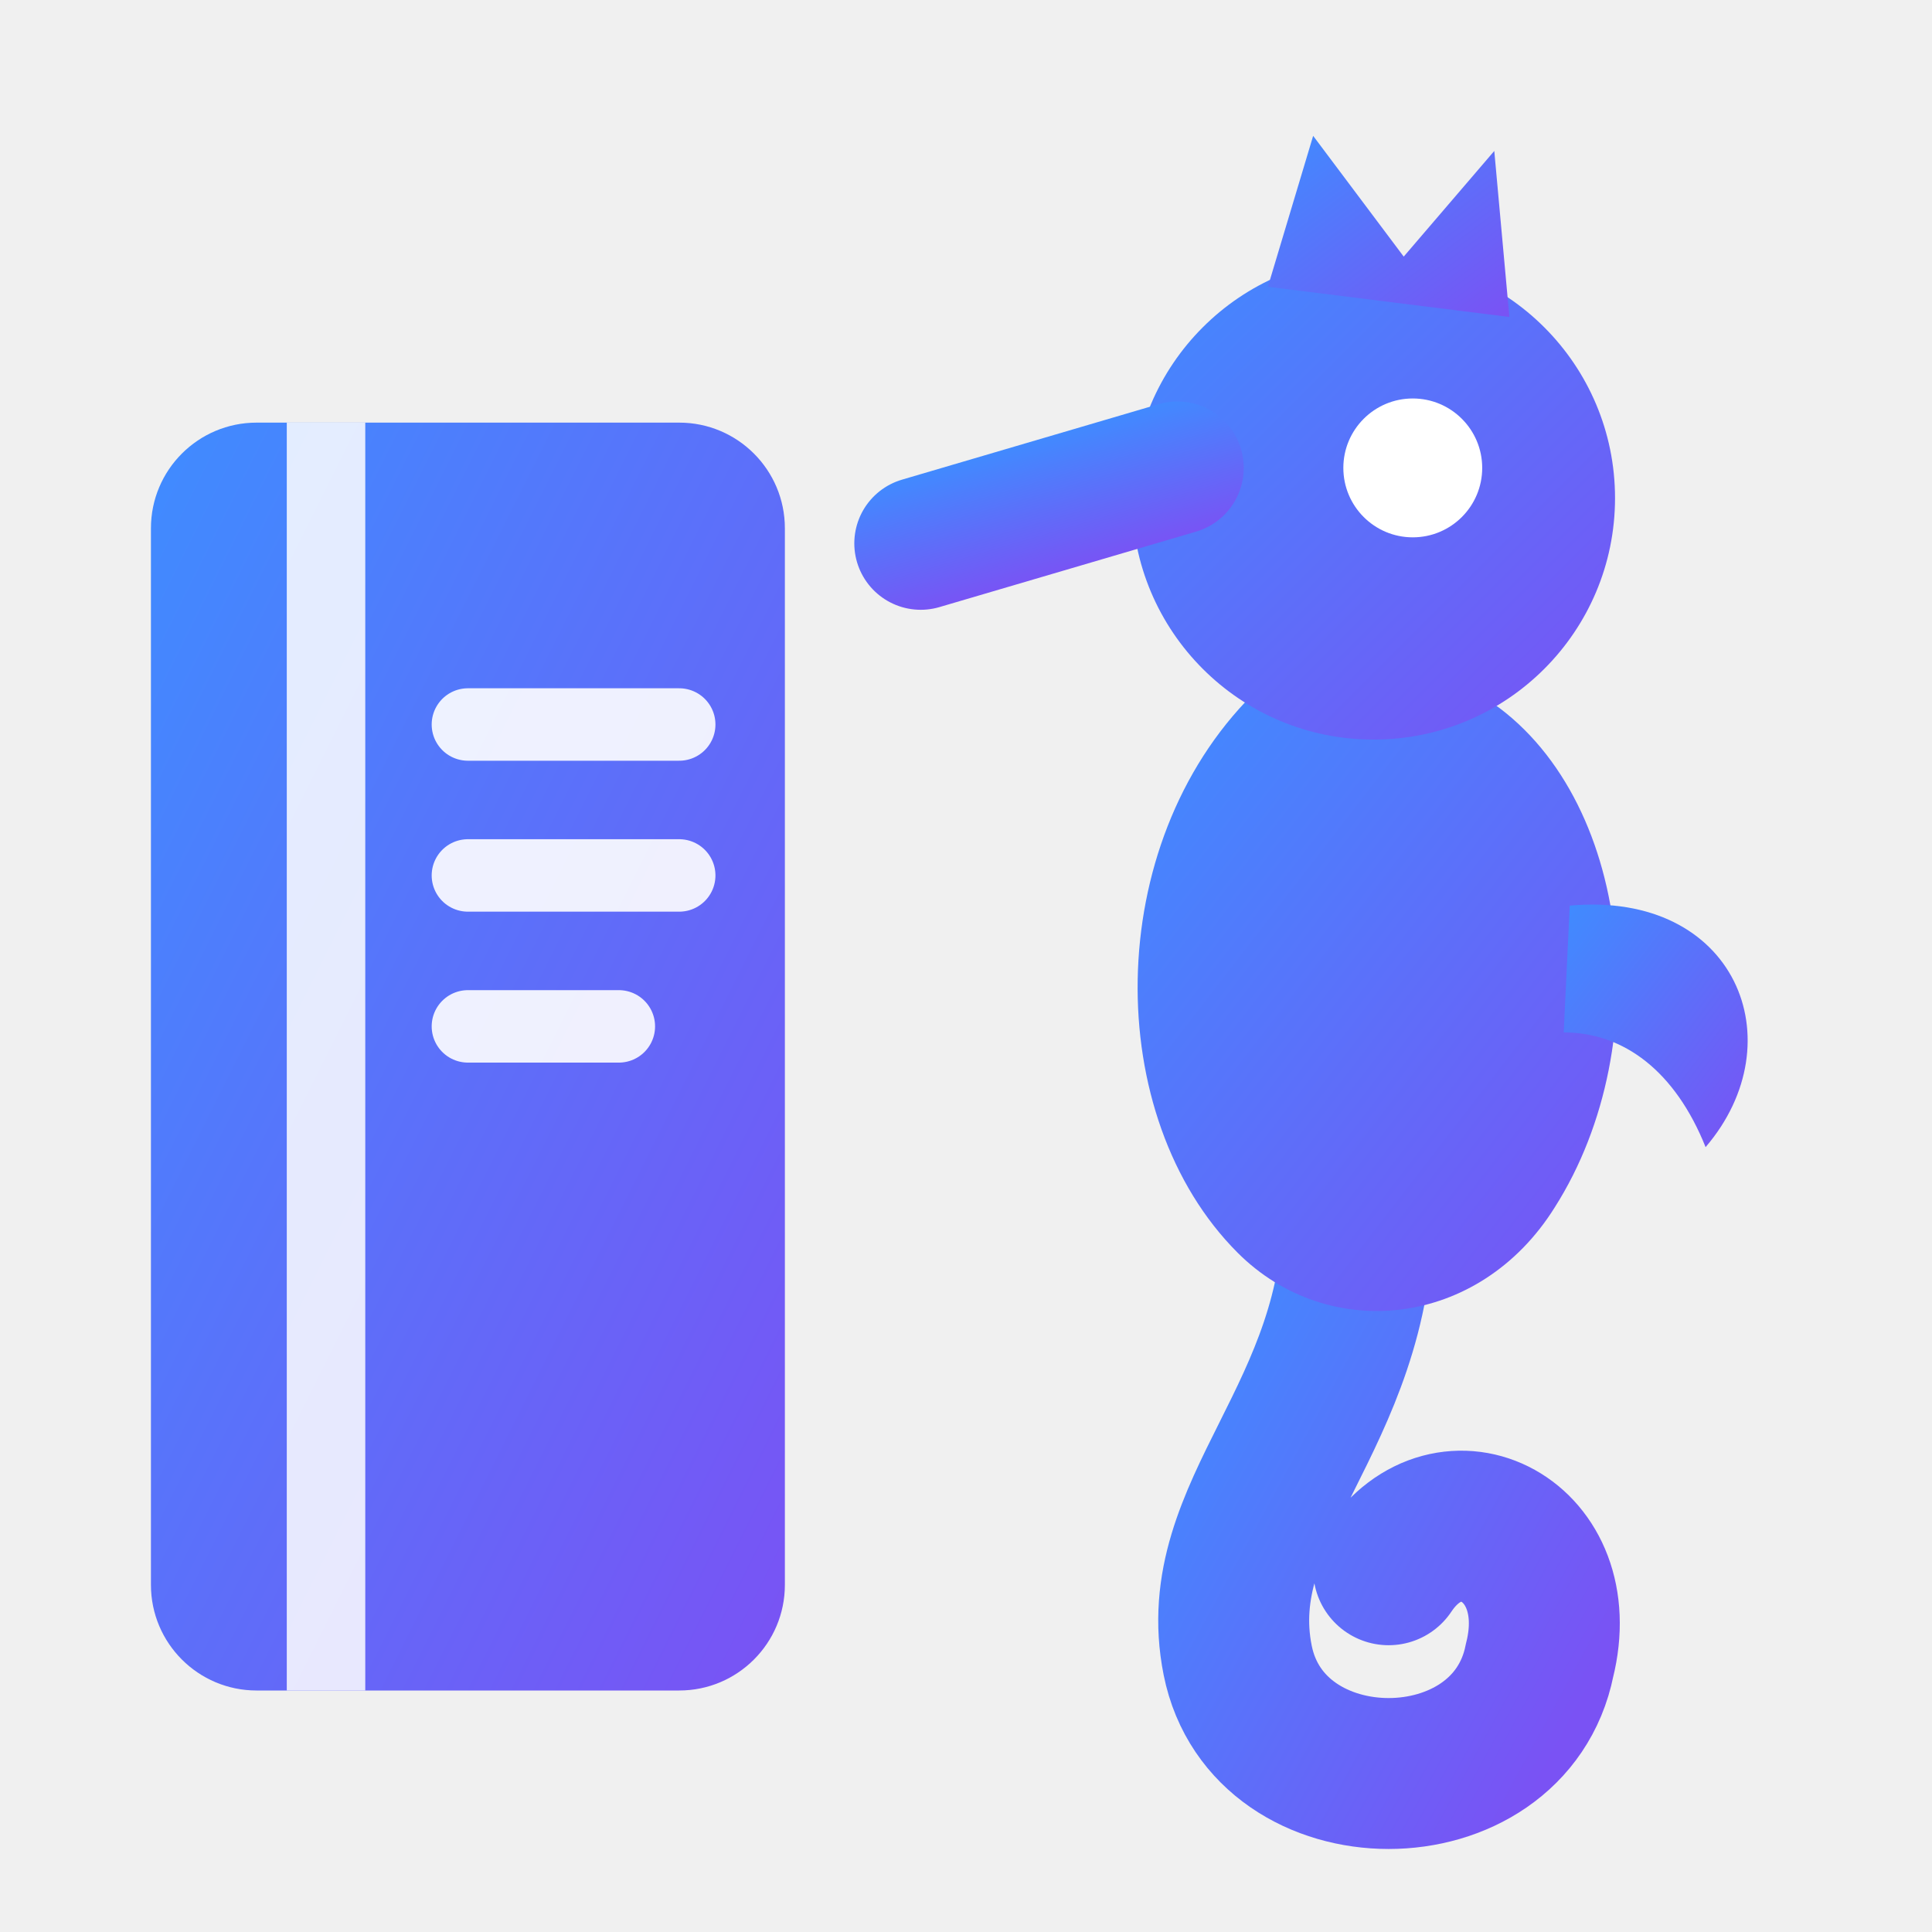
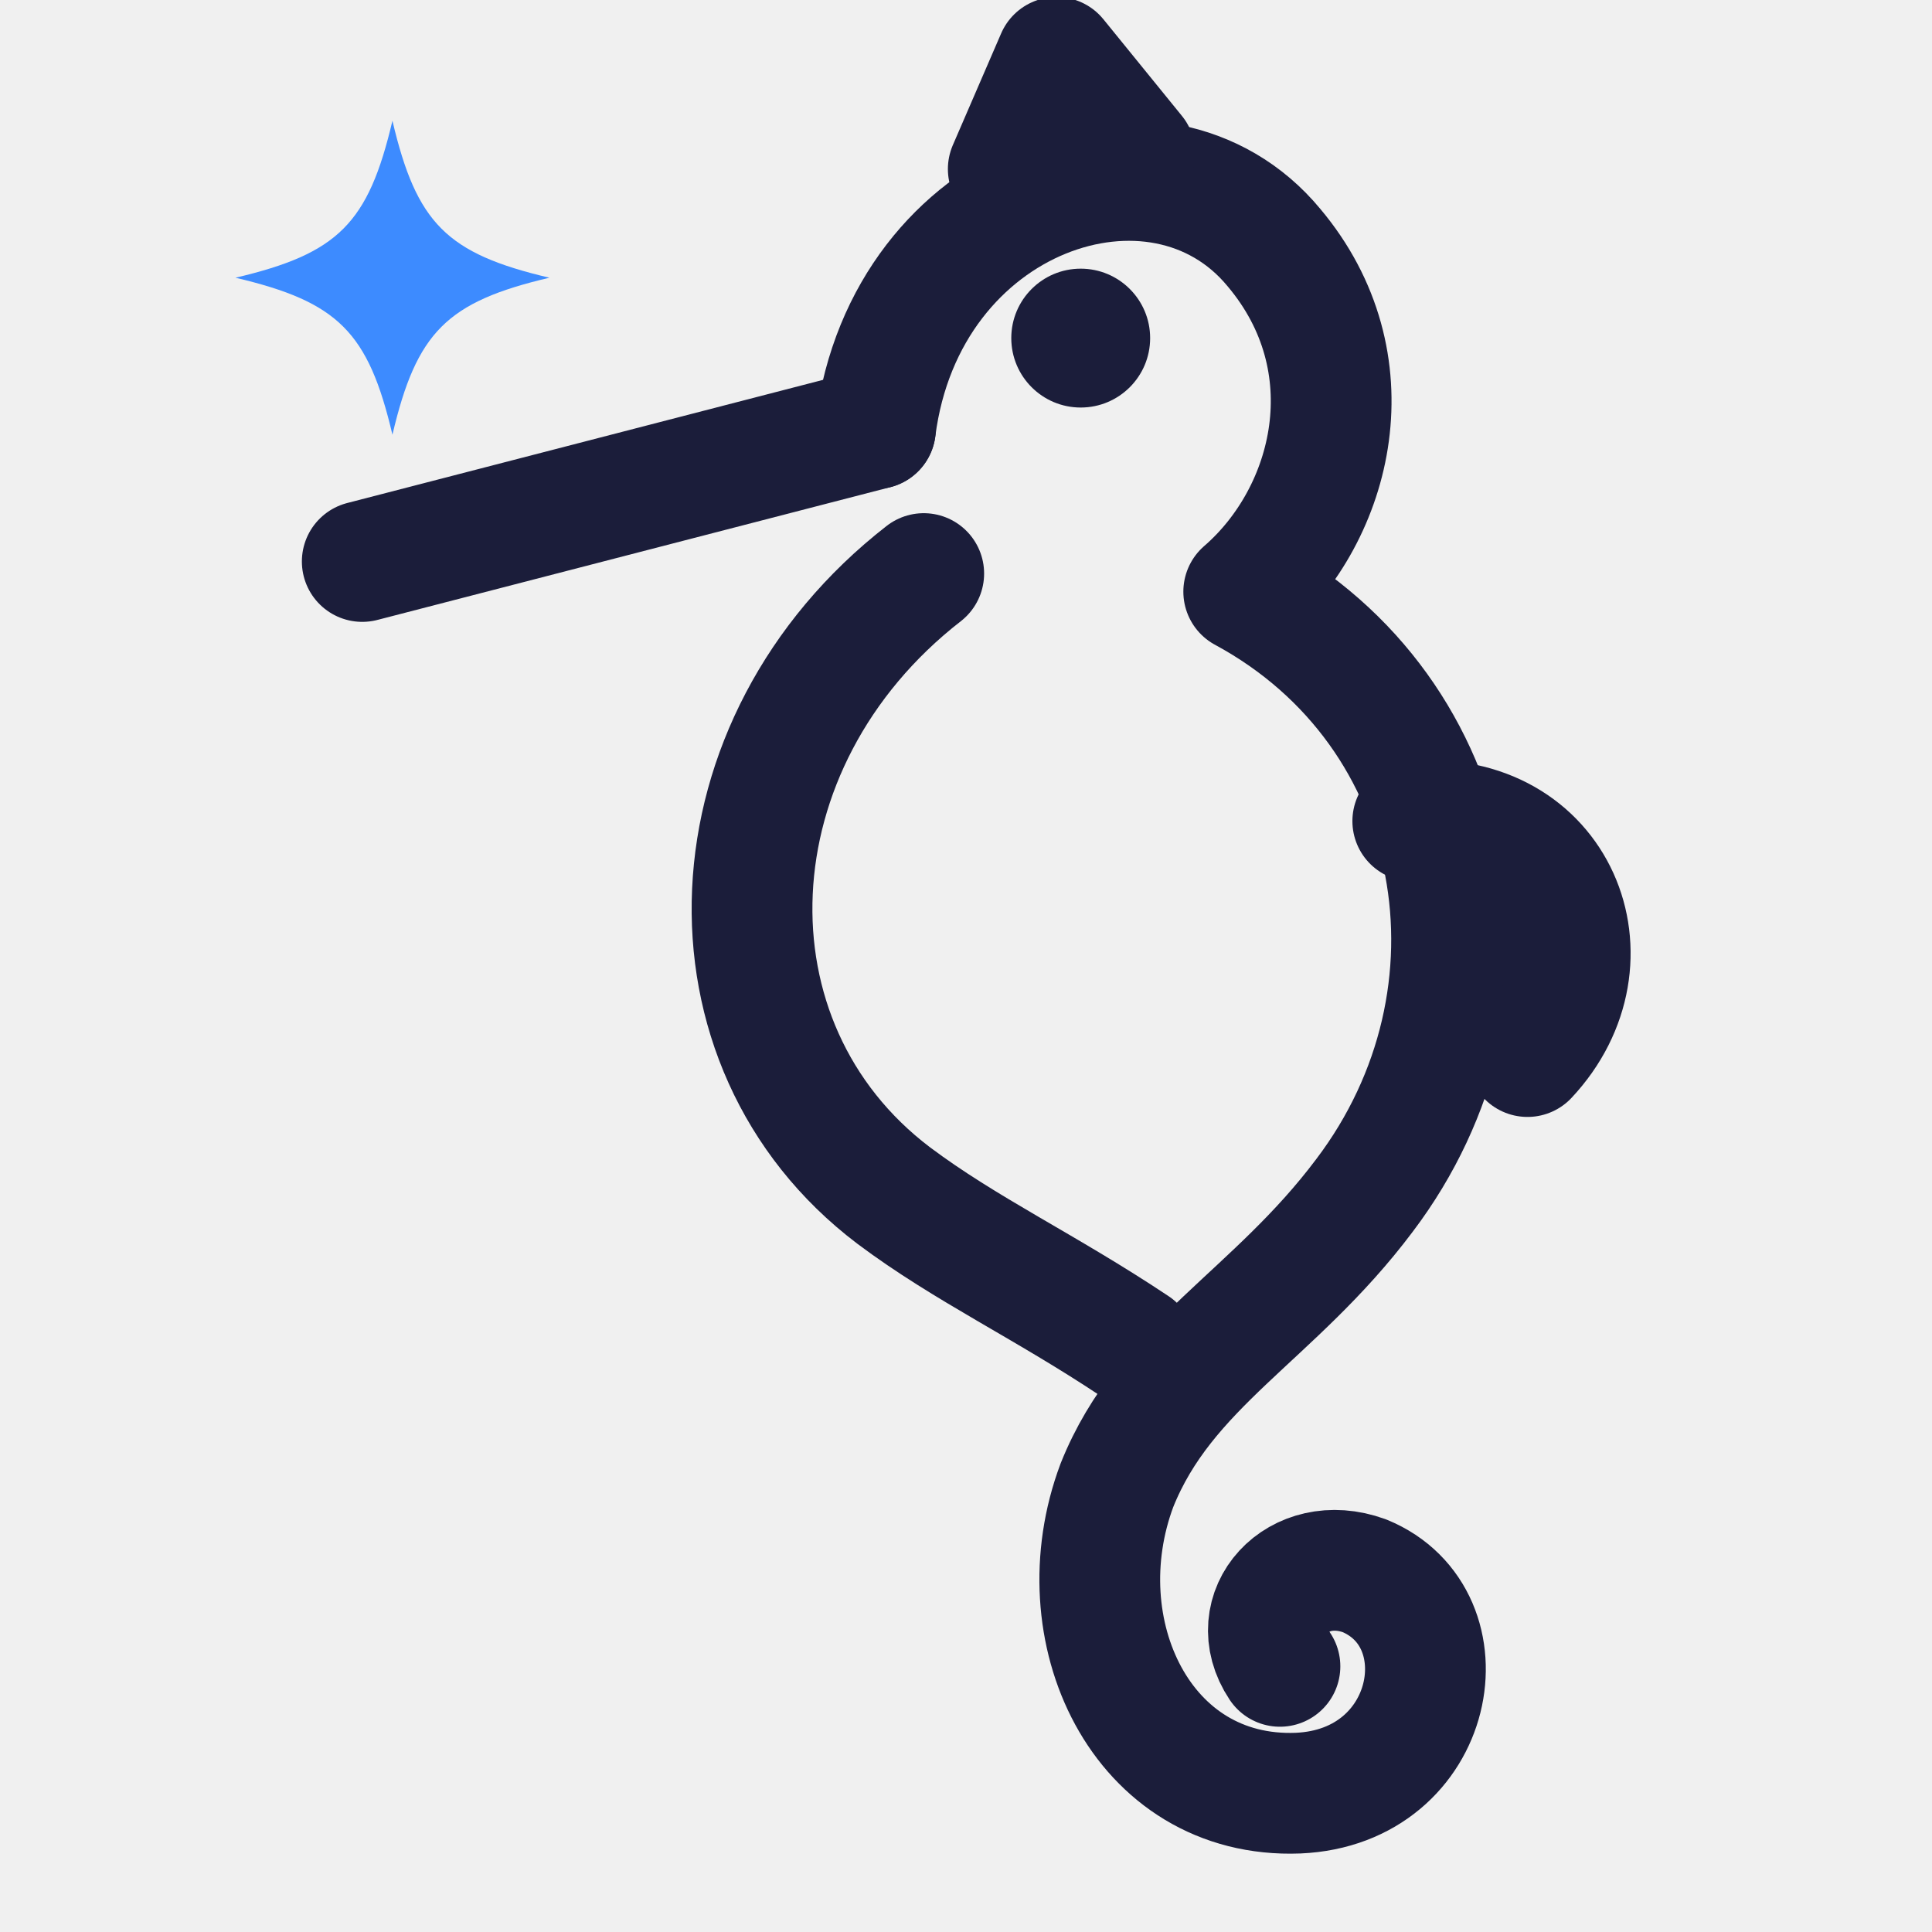
<svg xmlns="http://www.w3.org/2000/svg" viewBox="0 0 64 64" width="64" height="64">
-   <defs>
-     <linearGradient id="g" x1="0" y1="0" x2="1" y2="1">
-       <stop offset="0" stop-color="#3f8cff" />
-       <stop offset="1" stop-color="#7a52f4" />
-     </linearGradient>
-   </defs>
-   <rect x="5" y="14" width="21" height="42" rx="3.5" fill="url(#g)" />
-   <rect x="9.5" y="14" width="2.6" height="42" fill="#ffffff" opacity=".85" />
-   <path d="M15.5 24h7M15.5 29h7M15.5 34h5" stroke="#ffffff" stroke-width="2.4" stroke-linecap="round" opacity=".9" />
-   <path d="M45 40 C 45 47 40 50 41 55 C 42 60 50 60 51 55 C 52 51 48 49 46 52" fill="none" stroke="url(#g)" stroke-width="5" stroke-linecap="round" />
-   <path d="M41.5 23 C 36.5 28 36.5 37 41 41.5 C 44 44.5 49 44 51.5 40 C 55 34.5 54 26 49 23 Z" fill="url(#g)" />
-   <path d="M52 30 C 57.5 29.5 59.5 34.5 56.5 38 C 55.5 35.5 53.8 34.2 51.8 34.2 Z" fill="url(#g)" />
-   <circle cx="45.5" cy="16.5" r="8" fill="url(#g)" />
-   <path d="M39 15.5 L 30.5 18" stroke="url(#g)" stroke-width="4.4" stroke-linecap="round" />
-   <path d="M42 9.5 L 43.5 4.5 L 46.5 8.5 L 49.5 5 L 50 10.5 Z" fill="url(#g)" />
-   <circle cx="46.8" cy="15.5" r="2.3" fill="#ffffff" />
+   <style>
+     .t { stroke: #1b1d3a; }
+     .p { fill: #1b1d3a; }
+     @media (prefers-color-scheme: dark) { .t { stroke: #ffffff; } .p { fill: #ffffff; } }
+   </style>
+   <g fill="none" stroke-linecap="round" stroke-linejoin="round" stroke-width="4" class="t">
+     <path d="M12 18.6 L 29 14.2" />
+     <path d="M29 14.2 C 30 6.4 38.4 3.6 42.2 8.2 C 45.4 12 44.2 17 41.2 19.6 C 48.6 23.6 50.2 33 45.2 39.6 C 42.2 43.6 38.6 45.2 37 49.2 C 35.2 54 37.8 59.6 43 59.4 C 47.6 59.2 48.6 53.6 45.2 52.2 C 43 51.4 41.2 53.4 42.4 55.2" />
+     <path d="M30.6 19 C 23.4 24.6 23 34.6 29.6 39.6 C 32 41.4 34.6 42.6 37.6 44.6" />
+     <path d="M33.4 5.6 L 35 1.9 L 37.6 5.1" />
+     <path d="M46.8 27.2 C 51.6 26.8 53.6 31.8 50.6 35" />
+   </g>
+   <circle class="p" cx="35.8" cy="11.2" r="2.3" />
+   <path d="M13 4 C 13.8 7.4 14.8 8.4 18.2 9.2 C 14.8 10 13.8 11 13 14.4 C 12.2 11 11.2 10 7.8 9.2 C 11.2 8.4 12.2 7.4 13 4 Z" fill="#3d8bff" />
</svg>
